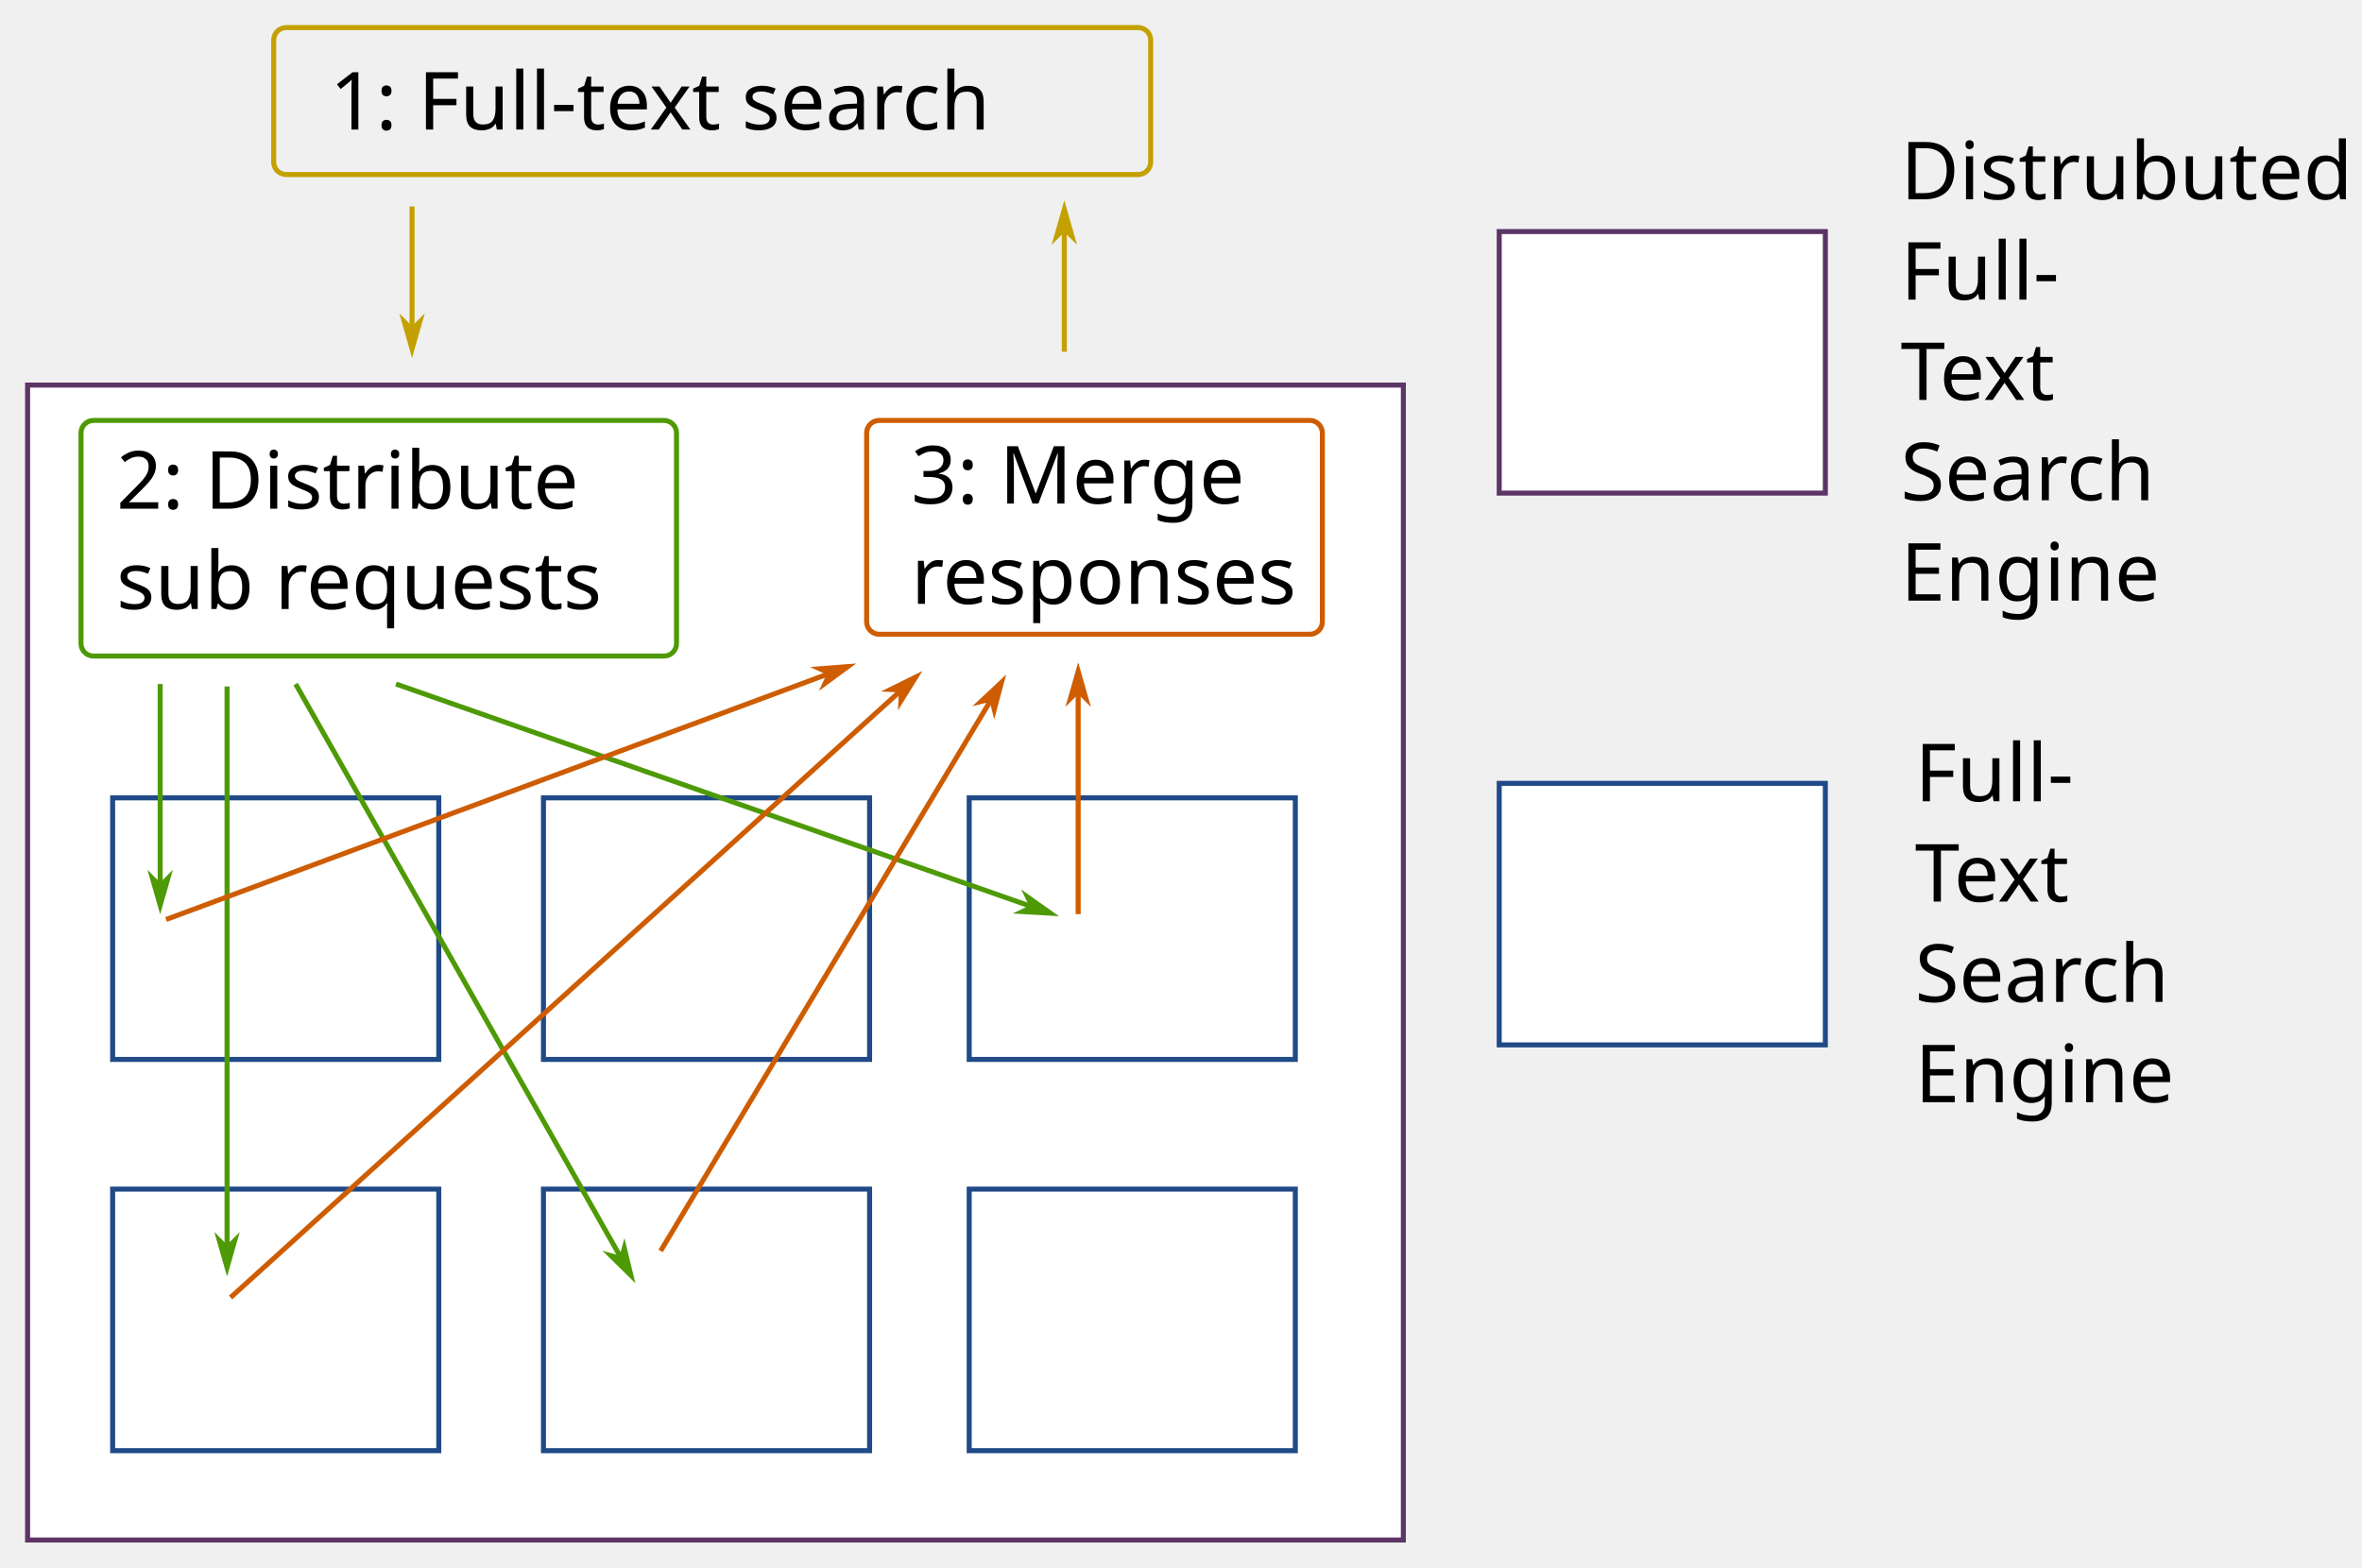
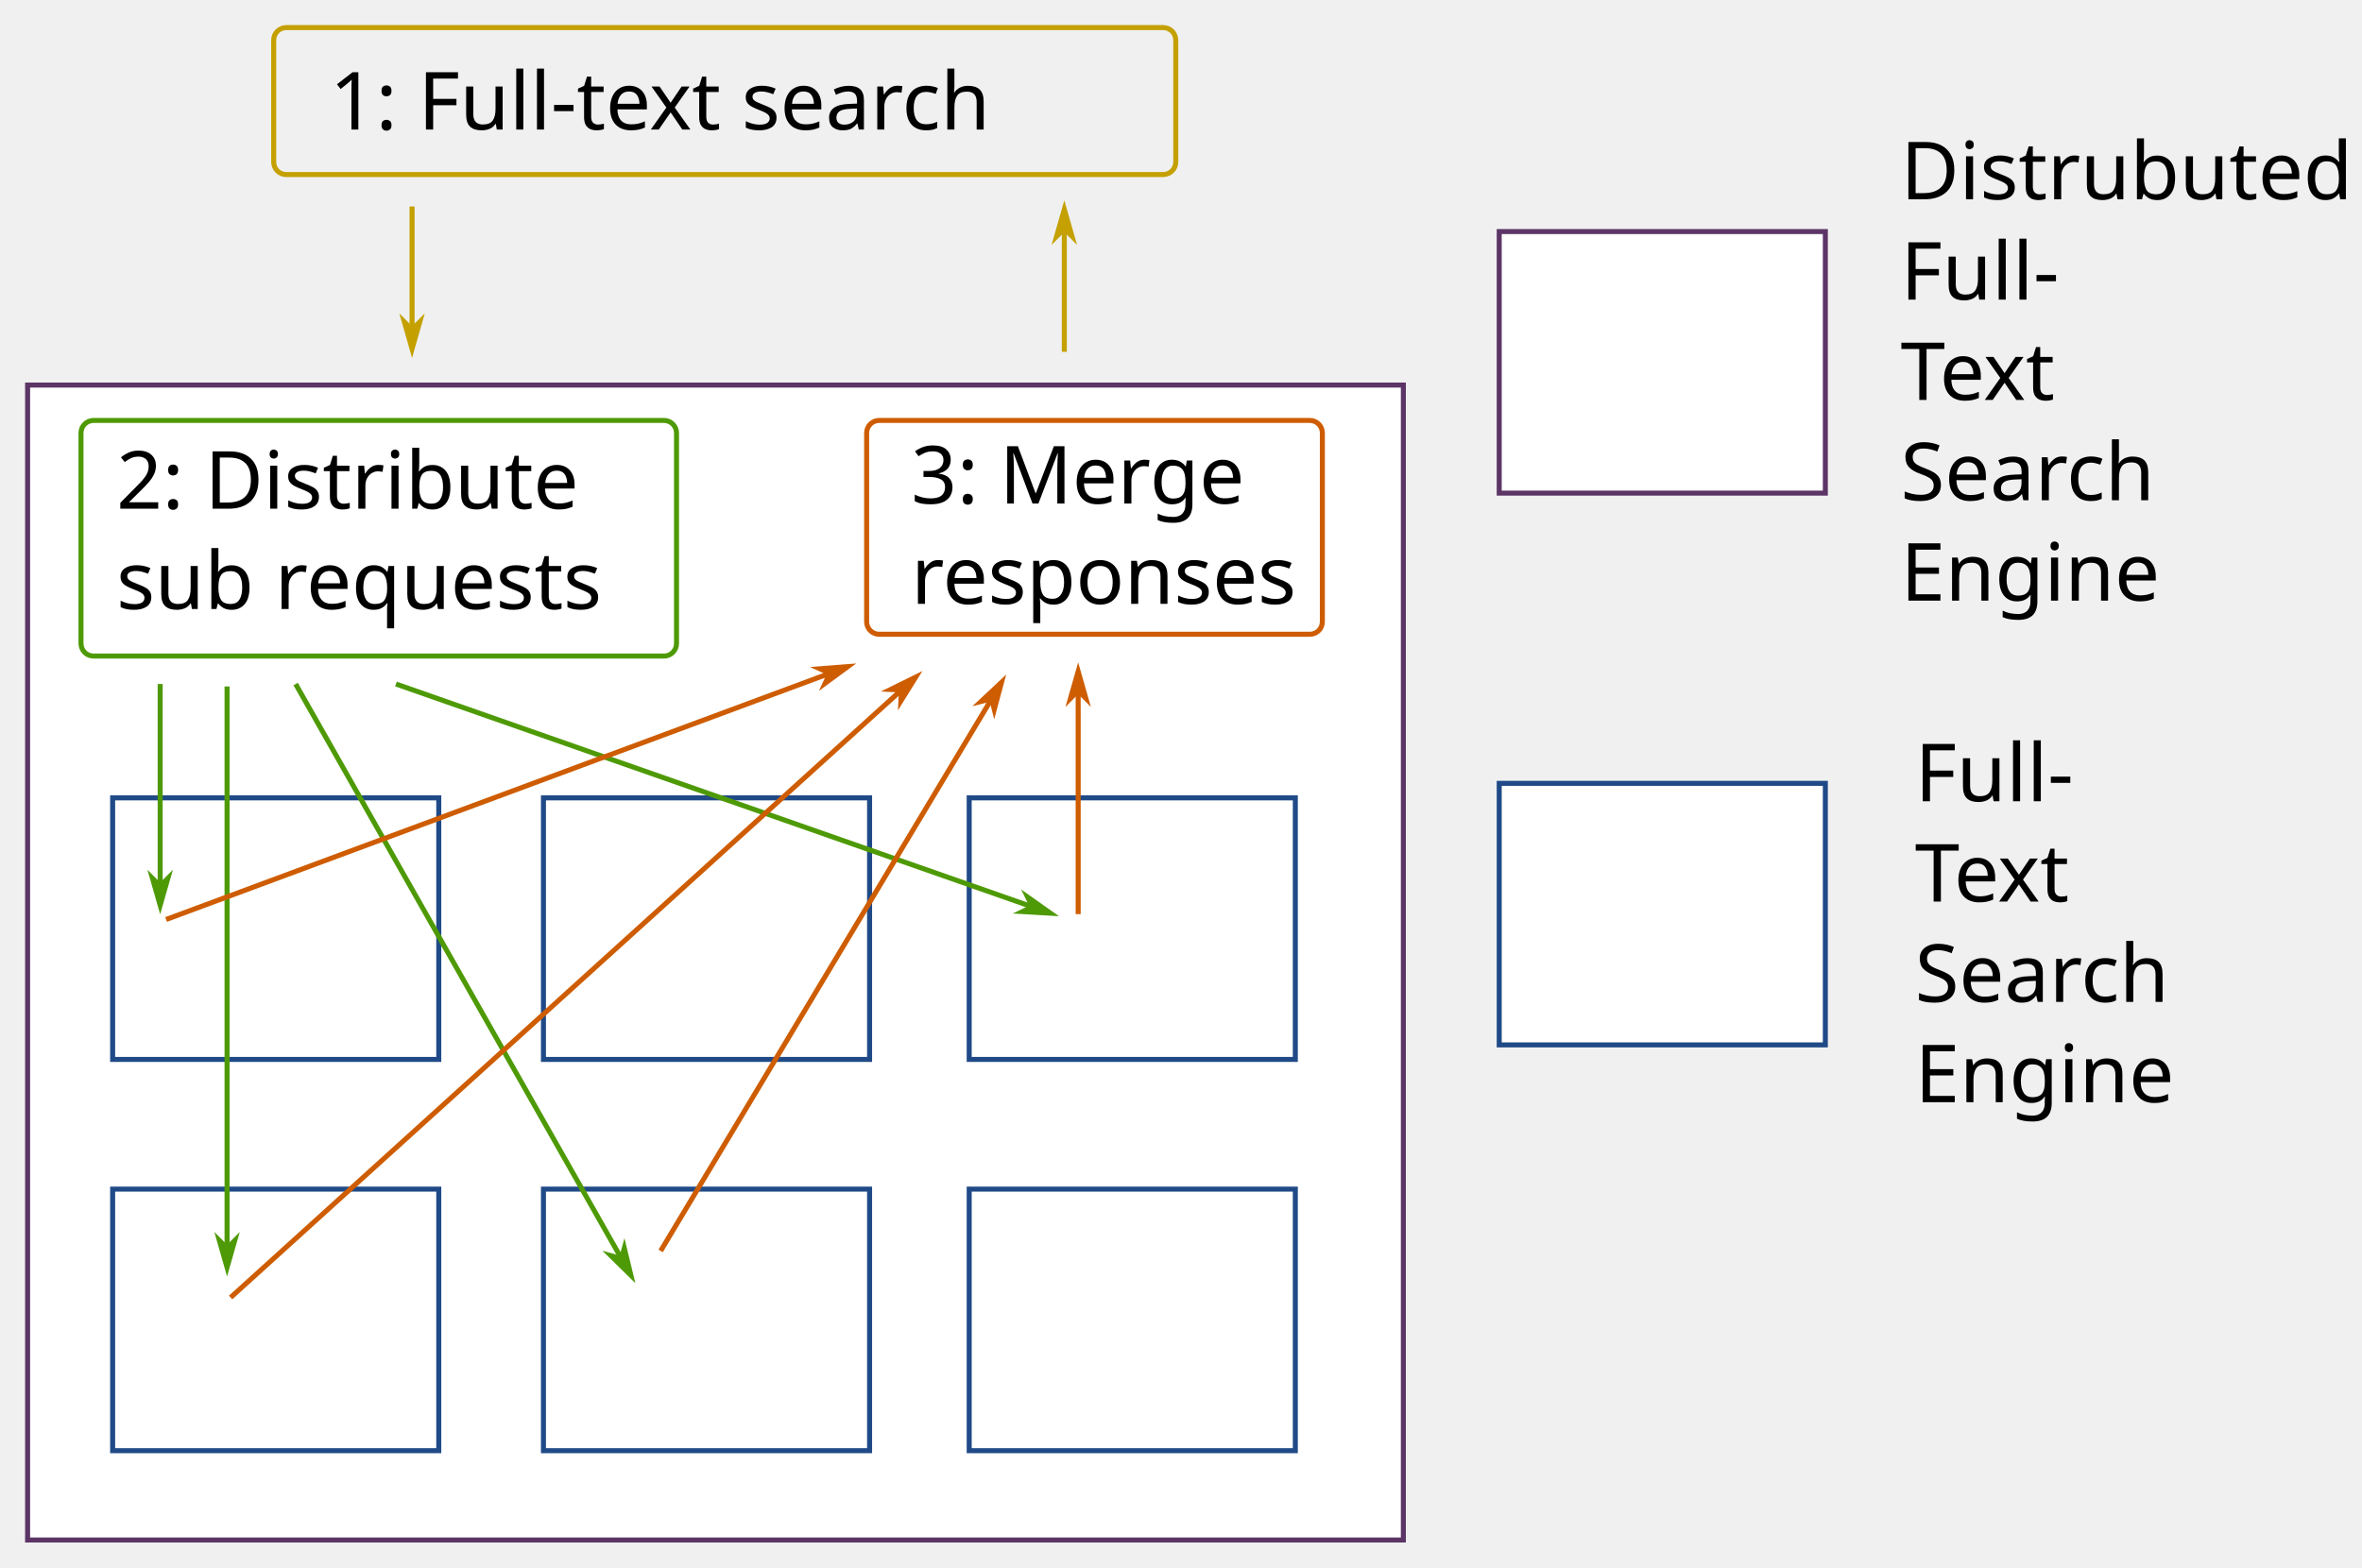
<svg xmlns="http://www.w3.org/2000/svg" width="941.531" height="625.01" id="svg2" version="1.1">
  <defs id="defs4">
    <marker orient="auto" refY="0" refX="0" id="Arrow1Mend" style="overflow:visible">
      <path id="path4285" d="M 0,0 5,-5 -12.5,0 5,5 0,0 z" style="fill-rule:evenodd;stroke:#000000;stroke-width:1pt" transform="matrix(-0.4,0,0,-0.4,-4,0)" />
    </marker>
    <marker style="overflow:visible" id="Arrow1MendButter" refX="0" refY="0" orient="auto">
      <path transform="matrix(-0.4,0,0,-0.4,-4,0)" style="fill:#c4a000;fill-rule:evenodd;stroke:#c4a000;stroke-width:1pt" d="M 0,0 5,-5 -12.5,0 5,5 0,0 z" id="path5546" />
    </marker>
    <marker orient="auto" refY="0" refX="0" id="Arrow1MendChameleon" style="overflow:visible">
      <path id="path5550" d="M 0,0 5,-5 -12.5,0 5,5 0,0 z" style="fill:#4e9a06;fill-rule:evenodd;stroke:#4e9a06;stroke-width:1pt" transform="matrix(-0.4,0,0,-0.4,-4,0)" />
    </marker>
    <marker style="overflow:visible" id="Arrow1MendOrange" refX="0" refY="0" orient="auto">
      <path transform="matrix(-0.4,0,0,-0.4,-4,0)" style="fill:#ce5c00;fill-rule:evenodd;stroke:#ce5c00;stroke-width:1pt" d="M 0,0 5,-5 -12.5,0 5,5 0,0 z" id="path5610" />
    </marker>
  </defs>
  <g id="layer1" transform="translate(-194.2241,-103.8928)">
    <rect style="color:#000000;fill:#ffffff;fill-opacity:1;fill-rule:nonzero;stroke:#5c3566;stroke-width:2;stroke-linecap:butt;stroke-linejoin:miter;stroke-miterlimit:4;stroke-opacity:1;stroke-dasharray:none;stroke-dashoffset:0;marker:none;visibility:visible;display:inline;overflow:visible;enable-background:accumulate" id="rect4904" width="548.405" height="460.48" x="205.224" y="257.423" />
    <text xml:space="preserve" style="font-size:32px;font-style:normal;font-variant:normal;font-weight:normal;font-stretch:normal;line-height:125%;letter-spacing:0px;word-spacing:0px;fill:#000000;fill-opacity:1;stroke:none;font-family:Sans;-inkscape-font-specification:Sans" x="957.549" y="423.36" id="text4871">
      <tspan id="tspan4873" x="957.549" y="423.36">Full-</tspan>
      <tspan x="957.549" y="463.36" id="tspan3400">Text</tspan>
      <tspan x="957.549" y="503.36" id="tspan4875">Search</tspan>
      <tspan x="957.549" y="543.36" id="tspan4877">Engine</tspan>
    </text>
    <rect style="color:#000000;fill:#ffffff;fill-opacity:1;fill-rule:nonzero;stroke:#5c3566;stroke-width:2;stroke-linecap:butt;stroke-linejoin:miter;stroke-miterlimit:4;stroke-opacity:1;stroke-dasharray:none;stroke-dashoffset:0;marker:none;visibility:visible;display:inline;overflow:visible;enable-background:accumulate" id="rect4906" width="130" height="104.286" x="791.835" y="196.217" />
    <text id="text4908" y="183.36" x="951.835" style="font-size:32px;font-style:normal;font-variant:normal;font-weight:normal;font-stretch:normal;line-height:125%;letter-spacing:0px;word-spacing:0px;fill:#000000;fill-opacity:1;stroke:none;font-family:Sans;-inkscape-font-specification:Sans" xml:space="preserve">
      <tspan y="183.36" x="951.835" id="tspan4910">Distrubuted</tspan>
      <tspan y="223.36" x="951.835" id="tspan4916">Full-</tspan>
      <tspan y="263.36" x="951.835" id="tspan3398">Text</tspan>
      <tspan id="tspan4912" y="303.36" x="951.835">Search</tspan>
      <tspan id="tspan4914" y="343.36" x="951.835">Engine</tspan>
    </text>
    <rect y="416.217" x="791.835" height="104.286" width="130" id="rect4181" style="color:#000000;fill:#ffffff;fill-opacity:1;fill-rule:nonzero;stroke:#204a87;stroke-width:2;stroke-linecap:butt;stroke-linejoin:miter;stroke-miterlimit:4;stroke-opacity:1;stroke-dasharray:none;stroke-dashoffset:0;marker:none;visibility:visible;display:inline;overflow:visible;enable-background:accumulate" />
    <rect style="color:#000000;fill:#ffffff;fill-opacity:1;fill-rule:nonzero;stroke:#204a87;stroke-width:2;stroke-linecap:butt;stroke-linejoin:miter;stroke-miterlimit:4;stroke-opacity:1;stroke-dasharray:none;stroke-dashoffset:0;marker:none;visibility:visible;display:inline;overflow:visible;enable-background:accumulate" id="rect4197" width="130" height="104.286" x="239.127" y="578.008" />
    <rect y="578.008" x="410.853" height="104.286" width="130" id="rect4243" style="color:#000000;fill:#ffffff;fill-opacity:1;fill-rule:nonzero;stroke:#204a87;stroke-width:2;stroke-linecap:butt;stroke-linejoin:miter;stroke-miterlimit:4;stroke-opacity:1;stroke-dasharray:none;stroke-dashoffset:0;marker:none;visibility:visible;display:inline;overflow:visible;enable-background:accumulate" />
    <rect style="color:#000000;fill:#ffffff;fill-opacity:1;fill-rule:nonzero;stroke:#204a87;stroke-width:2;stroke-linecap:butt;stroke-linejoin:miter;stroke-miterlimit:4;stroke-opacity:1;stroke-dasharray:none;stroke-dashoffset:0;marker:none;visibility:visible;display:inline;overflow:visible;enable-background:accumulate" id="rect4245" width="130" height="104.286" x="580.559" y="578.008" />
    <rect y="422.008" x="239.127" height="104.286" width="130" id="rect4260" style="color:#000000;fill:#ffffff;fill-opacity:1;fill-rule:nonzero;stroke:#204a87;stroke-width:2;stroke-linecap:butt;stroke-linejoin:miter;stroke-miterlimit:4;stroke-opacity:1;stroke-dasharray:none;stroke-dashoffset:0;marker:none;visibility:visible;display:inline;overflow:visible;enable-background:accumulate" />
    <rect style="color:#000000;fill:#ffffff;fill-opacity:1;fill-rule:nonzero;stroke:#204a87;stroke-width:2;stroke-linecap:butt;stroke-linejoin:miter;stroke-miterlimit:4;stroke-opacity:1;stroke-dasharray:none;stroke-dashoffset:0;marker:none;visibility:visible;display:inline;overflow:visible;enable-background:accumulate" id="rect4262" width="130" height="104.286" x="410.853" y="422.008" />
    <rect y="422.008" x="580.559" height="104.286" width="130" id="rect4264" style="color:#000000;fill:#ffffff;fill-opacity:1;fill-rule:nonzero;stroke:#204a87;stroke-width:2;stroke-linecap:butt;stroke-linejoin:miter;stroke-miterlimit:4;stroke-opacity:1;stroke-dasharray:none;stroke-dashoffset:0;marker:none;visibility:visible;display:inline;overflow:visible;enable-background:accumulate" />
    <text xml:space="preserve" style="font-size:32px;font-style:normal;font-variant:normal;font-weight:normal;font-stretch:normal;line-height:125%;letter-spacing:0px;word-spacing:0px;fill:#000000;fill-opacity:1;stroke:none;font-family:Sans;-inkscape-font-specification:Sans" x="325.706" y="155.543" id="text4266">
      <tspan id="tspan4268" x="325.706" y="155.543">1: Full-text search</tspan>
    </text>
    <path style="fill:none;stroke:#c4a000;stroke-width:2;stroke-linecap:butt;stroke-linejoin:miter;stroke-miterlimit:4;stroke-opacity:1;stroke-dasharray:none;marker-end:url(#Arrow1MendButter)" d="m 358.478,186.205 0,56.455" id="path4270" />
    <path id="path4718" d="m 258.067,376.619 0,87.883" style="fill:none;stroke:#4e9a06;stroke-width:2;stroke-linecap:butt;stroke-linejoin:miter;stroke-miterlimit:4;stroke-opacity:1;stroke-dasharray:none;marker-end:url(#Arrow1MendChameleon)" />
    <path style="color:#000000;fill:none;stroke:#4e9a06;stroke-width:2;stroke-linecap:butt;stroke-linejoin:miter;stroke-miterlimit:4;stroke-opacity:1;stroke-dasharray:none;stroke-dashoffset:0;marker:none;marker-end:url(#Arrow1MendChameleon);visibility:visible;display:inline;overflow:visible;enable-background:accumulate" d="m 284.732,377.588 0,231.325" id="path4720" />
    <text xml:space="preserve" style="font-size:32px;font-style:normal;font-variant:normal;font-weight:normal;font-stretch:normal;line-height:125%;letter-spacing:0px;word-spacing:0px;fill:#000000;fill-opacity:1;stroke:none;font-family:Sans;-inkscape-font-specification:Sans" x="240.65" y="306.72" id="text4726">
      <tspan id="tspan4728" x="240.65" y="306.72">2: Distribute</tspan>
      <tspan x="240.65" y="346.72" id="tspan4730">sub requests</tspan>
    </text>
    <text id="text4732" y="304.659" x="557.416" style="font-size:32px;font-style:normal;font-variant:normal;font-weight:normal;font-stretch:normal;line-height:125%;letter-spacing:0px;word-spacing:0px;fill:#000000;fill-opacity:1;stroke:none;font-family:Sans;-inkscape-font-specification:Sans" xml:space="preserve">
      <tspan y="304.659" x="557.416" id="tspan4740">3: Merge</tspan>
      <tspan y="344.659" x="557.416" id="tspan4744">responses</tspan>
    </text>
    <path style="color:#000000;fill:none;stroke:#4e9a06;stroke-width:2;stroke-linecap:butt;stroke-linejoin:miter;stroke-miterlimit:4;stroke-opacity:1;stroke-dasharray:none;stroke-dashoffset:0;marker:none;marker-end:url(#Arrow1MendChameleon);visibility:visible;display:inline;overflow:visible;enable-background:accumulate" d="M 312.067,376.619 445.55,612.084" id="path4759" />
    <path id="path4774" d="m 352.067,376.619 260.59,91.274" style="color:#000000;fill:none;stroke:#4e9a06;stroke-width:2;stroke-linecap:butt;stroke-linejoin:miter;stroke-miterlimit:4;stroke-opacity:1;stroke-dasharray:none;stroke-dashoffset:0;marker:none;marker-end:url(#Arrow1MendChameleon);visibility:visible;display:inline;overflow:visible;enable-background:accumulate" />
    <path style="fill:none;stroke:#ce5c00;stroke-width:2;stroke-linecap:butt;stroke-linejoin:miter;stroke-miterlimit:4;stroke-opacity:1;stroke-dasharray:none;marker-end:url(#Arrow1MendOrange)" d="M 260.429,470.505 531.857,369.791" id="path4791" />
    <path style="fill:none;stroke:#ce5c00;stroke-width:2;stroke-linecap:butt;stroke-linejoin:miter;stroke-miterlimit:4;stroke-opacity:1;stroke-dasharray:none;marker-end:url(#Arrow1MendOrange)" d="M 286.143,621.219 559,374.076" id="path4977" />
    <path style="fill:none;stroke:#ce5c00;stroke-width:2;stroke-linecap:butt;stroke-linejoin:miter;stroke-miterlimit:4;stroke-opacity:1;stroke-dasharray:none;marker-end:url(#Arrow1MendOrange)" d="M 457.571,602.648 593.286,376.219" id="path5161" />
    <path style="fill:none;stroke:#ce5c00;stroke-width:2;stroke-linecap:butt;stroke-linejoin:miter;stroke-miterlimit:4;stroke-opacity:1;stroke-dasharray:none;marker-end:url(#Arrow1MendOrange)" d="m 624,468.362 0,-96.429" id="path5345" />
    <path id="path5542" d="m 618.478,244.159 0,-56.455" style="fill:none;stroke:#c4a000;stroke-width:2;stroke-linecap:butt;stroke-linejoin:miter;stroke-miterlimit:4;stroke-opacity:1;stroke-dasharray:none;marker-end:url(#Arrow1MendButter)" />
-     <rect style="color:#000000;fill:none;stroke:#c4a000;stroke-width:2;stroke-linecap:butt;stroke-linejoin:miter;stroke-miterlimit:4;stroke-opacity:1;stroke-dasharray:none;stroke-dashoffset:0;marker:none;visibility:visible;display:inline;overflow:visible;enable-background:accumulate" id="rect3028" width="349.584" height="58.589" x="303.321" y="114.893" rx="5" ry="5" />
+     <rect style="color:#000000;fill:none;stroke:#c4a000;stroke-width:2;stroke-linecap:butt;stroke-linejoin:miter;stroke-miterlimit:4;stroke-opacity:1;stroke-dasharray:none;stroke-dashoffset:0;marker:none;visibility:visible;display:inline;overflow:visible;enable-background:accumulate" id="rect3028" width="359.584" height="58.589" x="303.321" y="114.893" rx="5" ry="5" />
    <rect ry="5" rx="5" y="271.527" x="226.508" height="93.944" width="237.386" id="rect3030" style="color:#000000;fill:none;stroke:#4e9a06;stroke-width:2;stroke-linecap:butt;stroke-linejoin:miter;stroke-miterlimit:4;stroke-opacity:1;stroke-dasharray:none;stroke-dashoffset:0;marker:none;visibility:visible;display:inline;overflow:visible;enable-background:accumulate" />
    <rect ry="5" rx="5" y="271.527" x="539.681" height="85.253" width="181.657" id="rect3034" style="color:#000000;fill:none;stroke:#ce5c00;stroke-width:2;stroke-linecap:butt;stroke-linejoin:miter;stroke-miterlimit:4;stroke-opacity:1;stroke-dasharray:none;stroke-dashoffset:0;marker:none;visibility:visible;display:inline;overflow:visible;enable-background:accumulate" />
  </g>
</svg>
